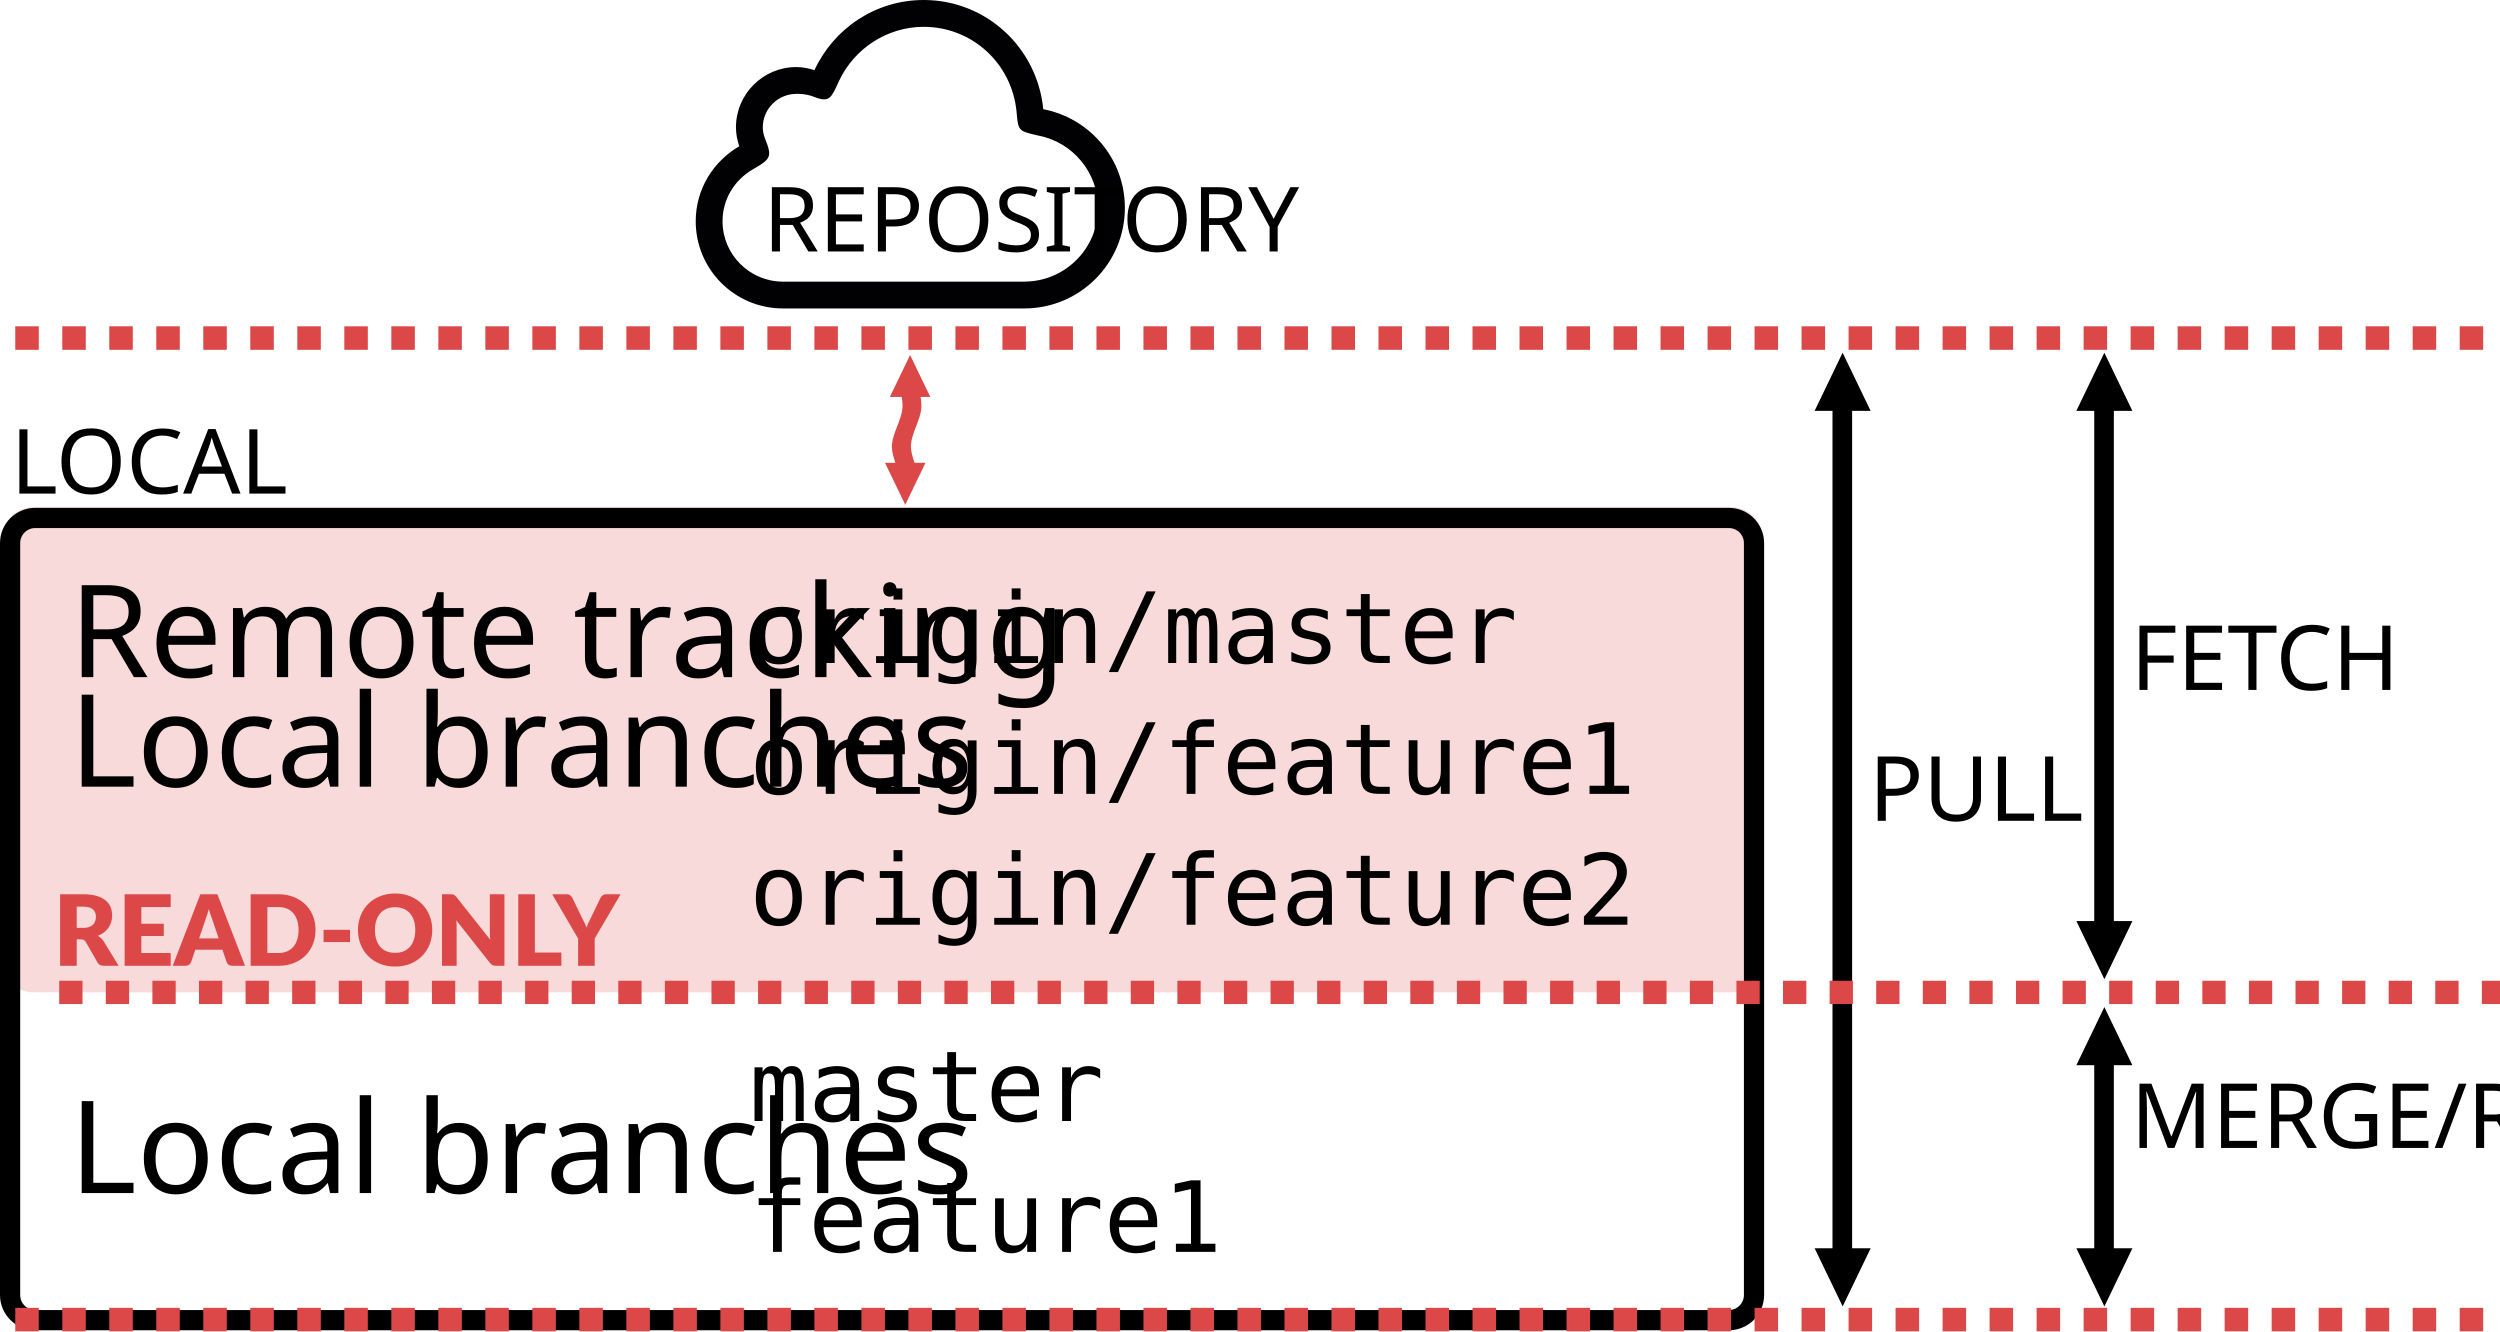
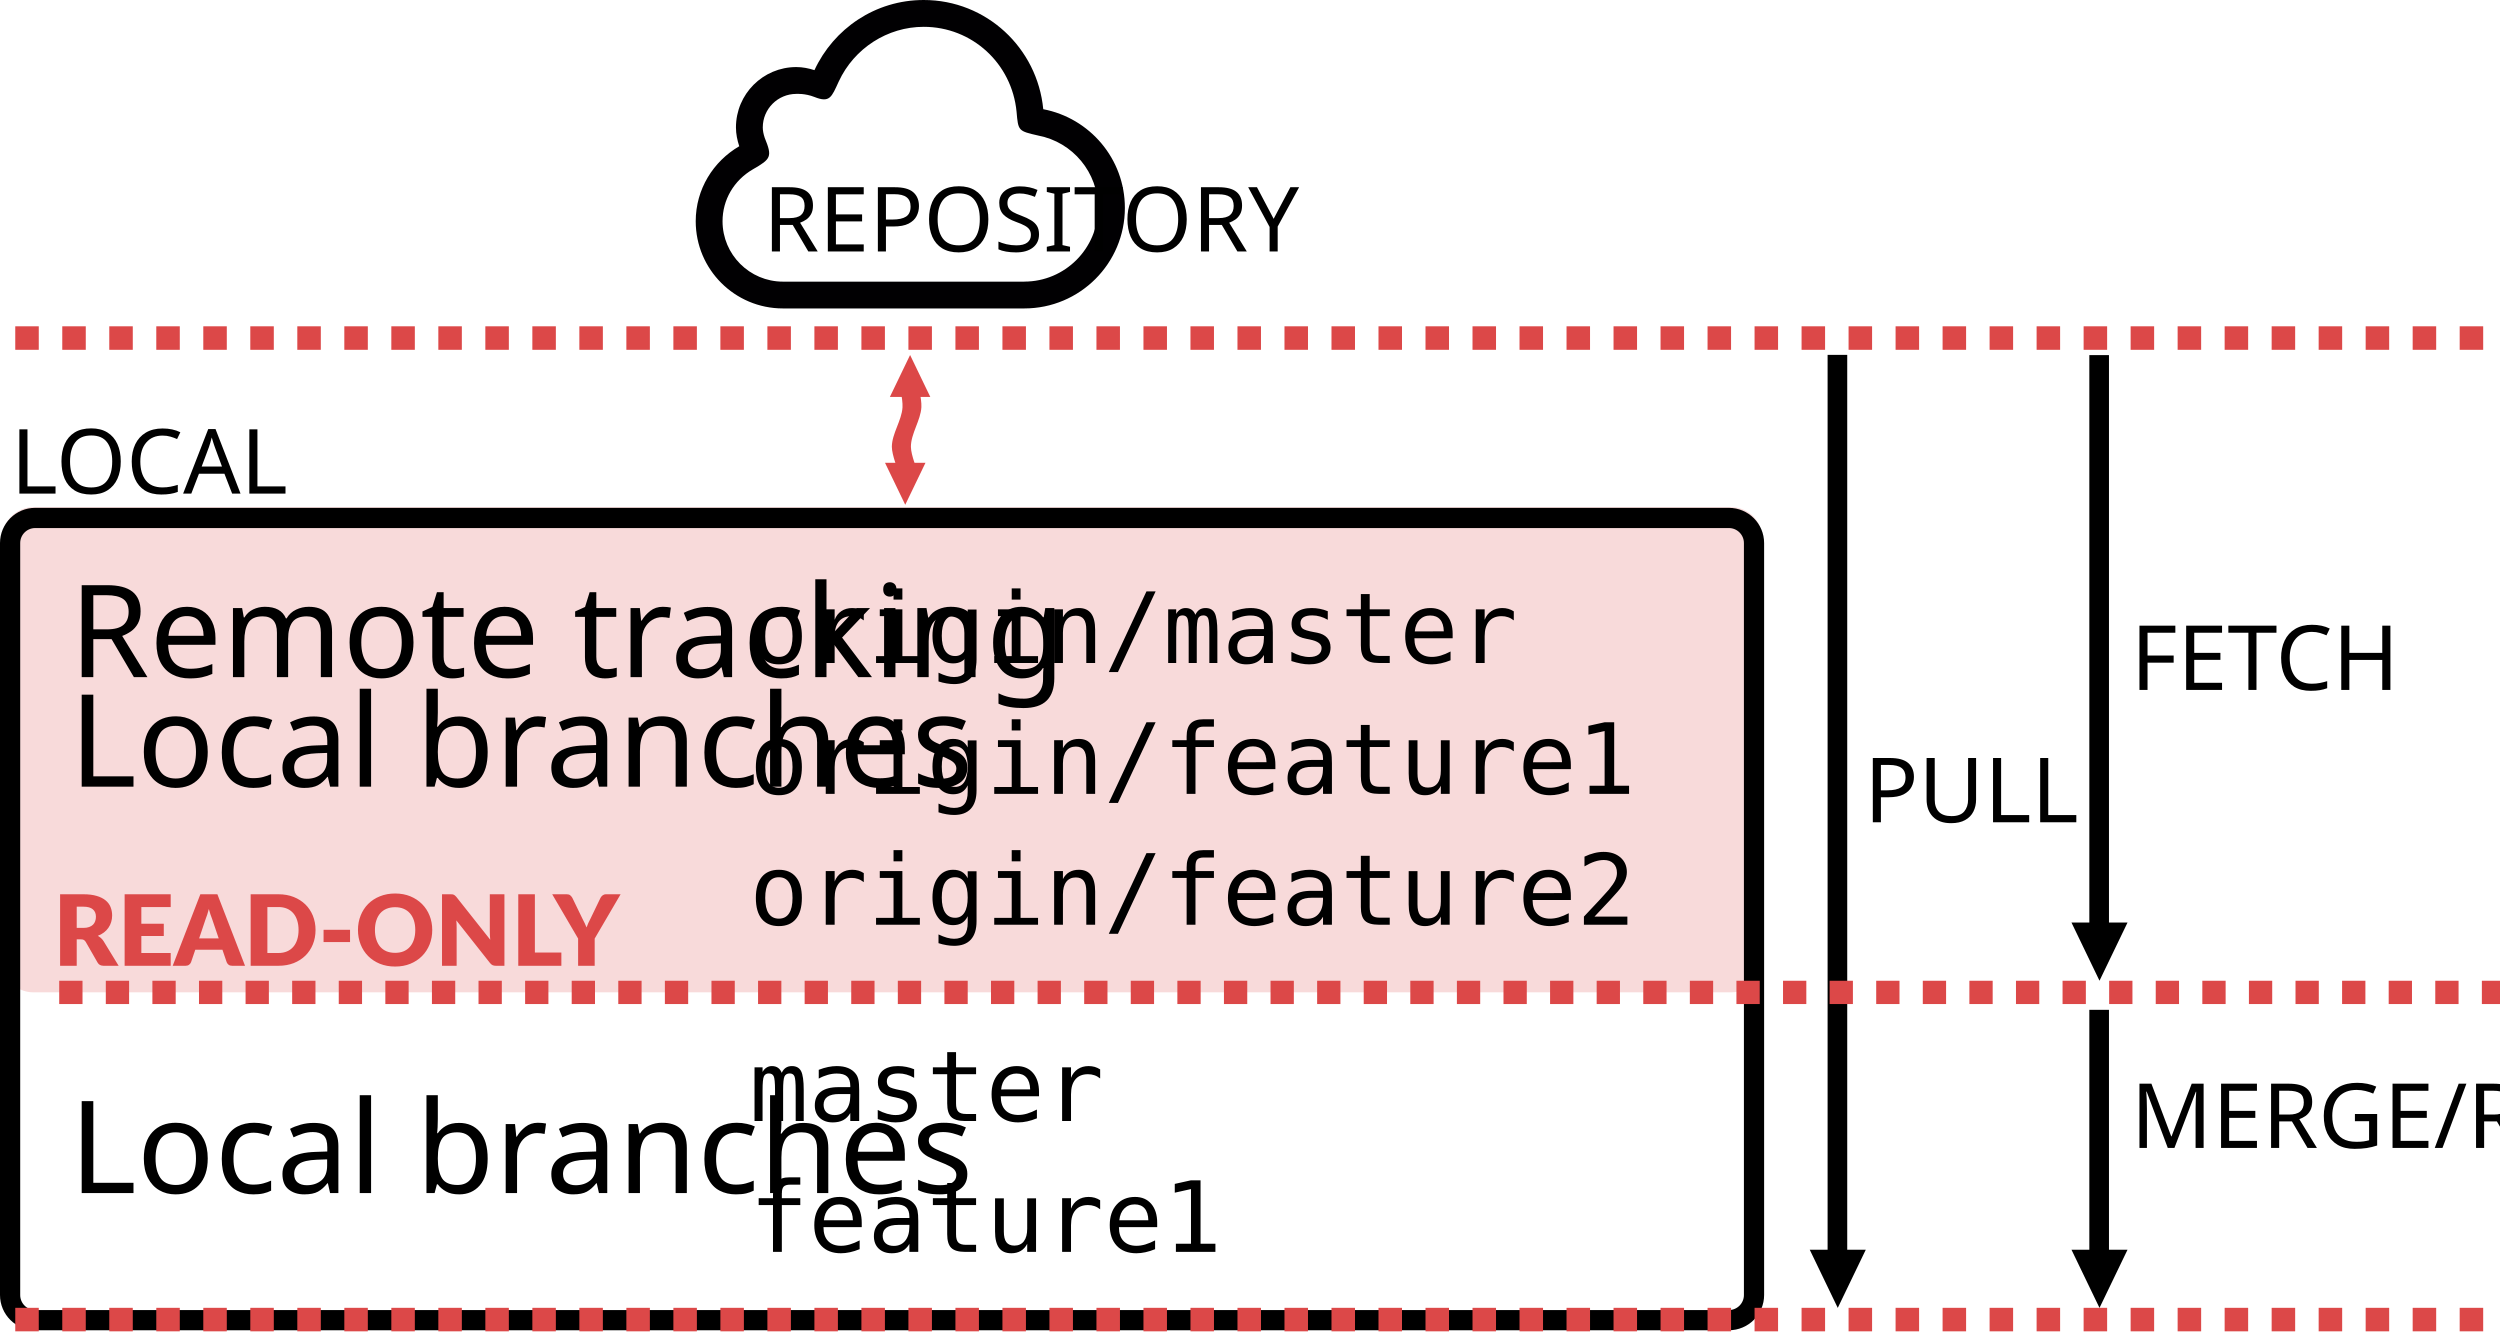
<svg xmlns="http://www.w3.org/2000/svg" width="215.652mm" height="114.841mm" viewBox="0 0 764.123 406.918" id="svg6852" version="1.1">
  <defs id="defs6854" />
  <g id="layer1" transform="translate(1742.061,-677.4746)">
    <rect style="opacity:0.2;fill:#dc4848;fill-opacity:1;stroke:none;stroke-width:5.8;stroke-linejoin:round;stroke-miterlimit:4;stroke-dasharray:none;stroke-dashoffset:0;stroke-opacity:1" id="rect5261" width="537.811" height="148.296" x="-1741.287" y="832.487" ry="9.422" />
    <rect style="fill:none;fill-opacity:1;stroke:#000000;stroke-width:6.174;stroke-linejoin:round;stroke-miterlimit:4;stroke-dasharray:none;stroke-opacity:1" id="rect4435" width="533.026" height="245.188" x="-1738.974" y="835.788" ry="7.678" />
    <g id="g4725" transform="translate(-2356.961,664.4384)">
      <g id="g4516" transform="matrix(4.099283,0,0,4.099283,827.5453,-5.41064)">
        <path d="M 25.913,12.642 C 25.476,8.08 21.677,4.5 16.999,4.5 13.38,4.5 10.282,6.648 8.853,9.73 8.423,9.594 7.975,9.5 7.5,9.5 5.015,9.5 3,11.516 3,14 3,14.494 3.099,14.961 3.246,15.404 1.313,16.531 0,18.599 0,20.998 c 0,3.59 2.91,6.5 6.5,6.5 l 0,0.002 17.999,0 0,-0.002 c 4.143,0 7.5,-3.357 7.5,-7.5 0,-3.657 -2.621,-6.693 -6.086,-7.356 z m -1.414,12.855 0,0.003 -17.999,0 C 4.019,25.497 2,23.479 2,20.998 2,19.398 2.843,17.953 4.254,17.131 5.625,16.344 5.719,16.188 5.144,14.774 5.047,14.483 5,14.23 5,14.001 c 0,-1.379 1.121,-2.5 2.5,-2.5 0,0 0.656,-0.047 1.353,0.23 1.147,0.457 1.272,0.02 1.814,-1.159 1.147,-2.473 3.632,-4.072 6.332,-4.072 3.6,0 6.576,2.723 6.924,6.334 0.123,1.432 0.123,1.432 1.615,1.773 2.586,0.494 4.461,2.762 4.461,5.391 0,3.033 -2.467,5.499 -5.5,5.499 z" style="fill:#010002" id="cloud" />
      </g>
      <text xml:space="preserve" style="font-style:normal;font-variant:normal;font-weight:normal;font-stretch:normal;font-size:40px;line-height:125%;font-family:Photographs;-inkscape-font-specification:Photographs;letter-spacing:0px;word-spacing:0px;fill:#000000;fill-opacity:1;stroke:none;stroke-width:1px;stroke-linecap:butt;stroke-linejoin:miter;stroke-opacity:1" x="848.152" y="89.903" id="text5113">
        <tspan id="tspan5115" x="848.152" y="89.903" style="font-style:normal;font-variant:normal;font-weight:normal;font-stretch:normal;font-size:27.5px;line-height:125%;font-family:Photographs;-inkscape-font-specification:Photographs;fill:#000000;fill-opacity:1">REPOSITORY</tspan>
      </text>
    </g>
    <text id="text5123" y="880.115" x="-1513.03" style="font-style:normal;font-variant:normal;font-weight:normal;font-stretch:normal;font-size:58.636px;line-height:125%;font-family:Photographs;-inkscape-font-specification:Photographs;letter-spacing:0px;word-spacing:0px;fill:#000000;fill-opacity:1;stroke:none;stroke-width:1px;stroke-linecap:butt;stroke-linejoin:miter;stroke-opacity:1" xml:space="preserve">
      <tspan style="font-style:normal;font-variant:normal;font-weight:normal;font-stretch:normal;font-size:30px;line-height:125%;font-family:monospace;-inkscape-font-specification:monospace;fill:#000000;fill-opacity:1" y="880.115" x="-1513.03" id="tspan5125">origin/master</tspan>
    </text>
    <text xml:space="preserve" style="font-style:normal;font-variant:normal;font-weight:normal;font-stretch:normal;font-size:40px;line-height:125%;font-family:Photographs;-inkscape-font-specification:Photographs;letter-spacing:0px;word-spacing:0px;fill:#000000;fill-opacity:1;stroke:none;stroke-width:1px;stroke-linecap:butt;stroke-linejoin:miter;stroke-opacity:1" x="-1738.81" y="828.342" id="text5161">
      <tspan id="tspan5163" x="-1738.81" y="828.342" style="font-style:normal;font-variant:normal;font-weight:normal;font-stretch:normal;font-size:27.5px;line-height:125%;font-family:Photographs;-inkscape-font-specification:Photographs;fill:#000000;fill-opacity:1">LOCAL</tspan>
    </text>
    <path style="fill:#dc4848;fill-opacity:1;stroke:none;stroke-width:0;stroke-linejoin:miter;stroke-miterlimit:4;stroke-dasharray:none;stroke-opacity:0.624" d="m -1467.497,821.459 c 0,0 -1.975,-4.933 -1.97,-7.41 0.01,-4.032 3.012,-8.029 3.256,-12.06 0.16,-2.641 -1.175,-7.916 -1.175,-7.916 l 5.724,0.025 c 0,0 1.364,5.208 1.225,7.816 -0.217,4.064 -3.224,8.095 -3.206,12.16 0.011,2.461 2.007,7.36 2.007,7.36 0,0 -1.924,-0.362 -2.897,-0.36 -0.996,0.003 -2.963,0.385 -2.963,0.385 z" id="path5167" />
    <path style="fill:#dc4848;fill-opacity:1;stroke:none;stroke-width:0;stroke-linejoin:miter;stroke-miterlimit:4;stroke-dasharray:none;stroke-opacity:0.624" d="m -1457.714,798.804 -12.361,0 6.181,-12.828 z" id="path5169" />
    <path id="path5173" d="m -1471.555,818.933 12.361,0 -6.181,12.828 z" style="fill:#dc4848;fill-opacity:1;stroke:none;stroke-width:0;stroke-linejoin:miter;stroke-miterlimit:4;stroke-dasharray:none;stroke-opacity:0.624" />
-     <rect style="fill:#000000;fill-opacity:1;stroke:none;stroke-width:5.8;stroke-linejoin:round;stroke-miterlimit:4;stroke-dasharray:none;stroke-dashoffset:0;stroke-opacity:1" id="rect5175" width="6" height="176.23" x="-1101.961" y="793.312" ry="2.482" />
-     <path id="path5177" d="m -1090.301,803.061 -17.131,0 8.565,-17.778 z" style="fill:#000000;fill-opacity:1;stroke:none;stroke-width:0;stroke-linejoin:miter;stroke-miterlimit:4;stroke-dasharray:none;stroke-opacity:0.624" />
-     <path style="fill:#000000;fill-opacity:1;stroke:none;stroke-width:0;stroke-linejoin:miter;stroke-miterlimit:4;stroke-dasharray:none;stroke-opacity:0.624" d="m -1107.42,959.002 17.131,0 -8.565,17.778 z" id="path5179" />
-     <rect ry="3.874" y="793.489" x="-1181.961" height="275.023" width="6" id="rect5181" style="fill:#000000;fill-opacity:1;stroke:none;stroke-width:5.8;stroke-linejoin:round;stroke-miterlimit:4;stroke-dasharray:none;stroke-dashoffset:0;stroke-opacity:1" />
-     <path style="fill:#000000;fill-opacity:1;stroke:none;stroke-width:0;stroke-linejoin:miter;stroke-miterlimit:4;stroke-dasharray:none;stroke-opacity:0.624" d="m -1170.301,803.061 -17.131,0 8.565,-17.778 z" id="path5183" />
-     <path id="path5185" d="m -1187.42,1059.002 17.131,0 -8.565,17.778 z" style="fill:#000000;fill-opacity:1;stroke:none;stroke-width:0;stroke-linejoin:miter;stroke-miterlimit:4;stroke-dasharray:none;stroke-opacity:0.624" />
-     <rect ry="0.956" y="999.301" x="-1101.961" height="67.905" width="6" id="rect5187" style="fill:#000000;fill-opacity:1;stroke:none;stroke-width:5.8;stroke-linejoin:round;stroke-miterlimit:4;stroke-dasharray:none;stroke-dashoffset:0;stroke-opacity:1" />
-     <path style="fill:#000000;fill-opacity:1;stroke:none;stroke-width:0;stroke-linejoin:miter;stroke-miterlimit:4;stroke-dasharray:none;stroke-opacity:0.624" d="m -1090.301,1003.061 -17.131,0 8.565,-17.777 z" id="path5189" />
-     <path id="path5191" d="m -1107.42,1059.002 17.131,0 -8.565,17.778 z" style="fill:#000000;fill-opacity:1;stroke:none;stroke-width:0;stroke-linejoin:miter;stroke-miterlimit:4;stroke-dasharray:none;stroke-opacity:0.624" />
    <text id="text5195" y="1028.342" x="-1090.81" style="font-style:normal;font-variant:normal;font-weight:normal;font-stretch:normal;font-size:40px;line-height:125%;font-family:Photographs;-inkscape-font-specification:Photographs;letter-spacing:0px;word-spacing:0px;fill:#000000;fill-opacity:1;stroke:none;stroke-width:1px;stroke-linecap:butt;stroke-linejoin:miter;stroke-opacity:1" xml:space="preserve">
      <tspan style="font-style:normal;font-variant:normal;font-weight:normal;font-stretch:normal;font-size:27.5px;line-height:125%;font-family:Photographs;-inkscape-font-specification:Photographs;fill:#000000;fill-opacity:1" y="1028.342" x="-1090.81" id="tspan5197">MERGE/REBASE</tspan>
    </text>
    <text xml:space="preserve" style="font-style:normal;font-variant:normal;font-weight:normal;font-stretch:normal;font-size:40px;line-height:125%;font-family:Photographs;-inkscape-font-specification:Photographs;letter-spacing:0px;word-spacing:0px;fill:#000000;fill-opacity:1;stroke:none;stroke-width:1px;stroke-linecap:butt;stroke-linejoin:miter;stroke-opacity:1" x="-1090.81" y="888.342" id="text5199">
      <tspan id="tspan5201" x="-1090.81" y="888.342" style="font-style:normal;font-variant:normal;font-weight:normal;font-stretch:normal;font-size:27.5px;line-height:125%;font-family:Photographs;-inkscape-font-specification:Photographs;fill:#000000;fill-opacity:1">FETCH</tspan>
-     </text>
-     <text id="text5203" y="928.342" x="-1170.81" style="font-style:normal;font-variant:normal;font-weight:normal;font-stretch:normal;font-size:40px;line-height:125%;font-family:Photographs;-inkscape-font-specification:Photographs;letter-spacing:0px;word-spacing:0px;fill:#000000;fill-opacity:1;stroke:none;stroke-width:1px;stroke-linecap:butt;stroke-linejoin:miter;stroke-opacity:1" xml:space="preserve">
-       <tspan style="font-style:normal;font-variant:normal;font-weight:normal;font-stretch:normal;font-size:27.5px;line-height:125%;font-family:Photographs;-inkscape-font-specification:Photographs;fill:#000000;fill-opacity:1" y="928.342" x="-1170.81" id="tspan5205">PULL</tspan>
    </text>
    <text xml:space="preserve" style="font-style:normal;font-variant:normal;font-weight:normal;font-stretch:normal;font-size:63.005px;line-height:125%;font-family:Photographs;-inkscape-font-specification:Photographs;letter-spacing:0px;word-spacing:0px;fill:#000000;fill-opacity:1;stroke:none;stroke-width:1px;stroke-linecap:butt;stroke-linejoin:miter;stroke-opacity:1" x="-1720.901" y="884.443" id="text6756">
      <tspan x="-1720.901" y="884.443" id="tspan6758">
        <tspan x="-1720.901" y="884.443" style="font-style:normal;font-variant:normal;font-weight:normal;font-stretch:normal;font-size:39.378px;line-height:85%;font-family:Photographs;-inkscape-font-specification:Photographs" id="tspan6760">Remote tracking</tspan>
        <tspan dx="0" x="-1584.462" y="884.443" style="font-style:normal;font-variant:normal;font-weight:normal;font-stretch:normal;font-size:39.378px;line-height:85%;font-family:Photographs;-inkscape-font-specification:Photographs" id="tspan6762" />
      </tspan>
      <tspan x="-1720.901" y="917.915" id="tspan6764">
        <tspan x="-1720.901" y="917.915" style="font-style:normal;font-variant:normal;font-weight:normal;font-stretch:normal;font-size:39.378px;line-height:85%;font-family:Photographs;-inkscape-font-specification:Photographs" id="tspan6766">Local branches</tspan>
      </tspan>
    </text>
    <text xml:space="preserve" style="font-style:normal;font-variant:normal;font-weight:normal;font-stretch:normal;font-size:63.005px;line-height:125%;font-family:Photographs;-inkscape-font-specification:Photographs;letter-spacing:0px;word-spacing:0px;fill:#000000;fill-opacity:1;stroke:none;stroke-width:1px;stroke-linecap:butt;stroke-linejoin:miter;stroke-opacity:1" x="-1720.901" y="1042.147" id="text6744">
      <tspan x="-1720.901" y="1042.147" id="tspan6746">
        <tspan x="-1720.901" y="1042.147" style="font-style:normal;font-variant:normal;font-weight:normal;font-stretch:normal;font-size:39.378px;font-family:Photographs;-inkscape-font-specification:Photographs" id="tspan6748">Local branches</tspan>
      </tspan>
    </text>
    <text xml:space="preserve" style="font-style:normal;font-variant:normal;font-weight:normal;font-stretch:normal;font-size:58.636px;line-height:125%;font-family:Photographs;-inkscape-font-specification:Photographs;letter-spacing:0px;word-spacing:0px;fill:#000000;fill-opacity:1;stroke:none;stroke-width:1px;stroke-linecap:butt;stroke-linejoin:miter;stroke-opacity:1" x="-1513.03" y="920.115" id="text5245">
      <tspan id="tspan5247" x="-1513.03" y="920.115" style="font-style:normal;font-variant:normal;font-weight:normal;font-stretch:normal;font-size:30px;line-height:125%;font-family:monospace;-inkscape-font-specification:monospace;fill:#000000;fill-opacity:1">origin/feature1</tspan>
    </text>
    <text id="text5249" y="960.115" x="-1513.03" style="font-style:normal;font-variant:normal;font-weight:normal;font-stretch:normal;font-size:58.636px;line-height:125%;font-family:Photographs;-inkscape-font-specification:Photographs;letter-spacing:0px;word-spacing:0px;fill:#000000;fill-opacity:1;stroke:none;stroke-width:1px;stroke-linecap:butt;stroke-linejoin:miter;stroke-opacity:1" xml:space="preserve">
      <tspan style="font-style:normal;font-variant:normal;font-weight:normal;font-stretch:normal;font-size:30px;line-height:125%;font-family:monospace;-inkscape-font-specification:monospace;fill:#000000;fill-opacity:1" y="960.115" x="-1513.03" id="tspan5251">origin/feature2</tspan>
    </text>
    <text xml:space="preserve" style="font-style:normal;font-variant:normal;font-weight:normal;font-stretch:normal;font-size:58.636px;line-height:125%;font-family:Photographs;-inkscape-font-specification:Photographs;letter-spacing:0px;word-spacing:0px;fill:#000000;fill-opacity:1;stroke:none;stroke-width:1px;stroke-linecap:butt;stroke-linejoin:miter;stroke-opacity:1" x="-1513.03" y="1020.115" id="text5253">
      <tspan id="tspan5255" x="-1513.03" y="1020.115" style="font-style:normal;font-variant:normal;font-weight:normal;font-stretch:normal;font-size:30px;line-height:125%;font-family:monospace;-inkscape-font-specification:monospace;fill:#000000;fill-opacity:1">master</tspan>
    </text>
    <text id="text5257" y="1060.114" x="-1513.03" style="font-style:normal;font-variant:normal;font-weight:normal;font-stretch:normal;font-size:58.636px;line-height:125%;font-family:Photographs;-inkscape-font-specification:Photographs;letter-spacing:0px;word-spacing:0px;fill:#000000;fill-opacity:1;stroke:none;stroke-width:1px;stroke-linecap:butt;stroke-linejoin:miter;stroke-opacity:1" xml:space="preserve">
      <tspan style="font-style:normal;font-variant:normal;font-weight:normal;font-stretch:normal;font-size:30px;line-height:125%;font-family:monospace;-inkscape-font-specification:monospace;fill:#000000;fill-opacity:1" y="1060.114" x="-1513.03" id="tspan5259">feature1</tspan>
    </text>
    <text xml:space="preserve" style="font-style:normal;font-variant:normal;font-weight:normal;font-stretch:normal;font-size:26.795px;line-height:125%;font-family:Photographs;-inkscape-font-specification:Photographs;letter-spacing:0px;word-spacing:0px;opacity:1;fill:#dc4848;fill-opacity:1;stroke:none;stroke-width:1px;stroke-linecap:butt;stroke-linejoin:miter;stroke-opacity:1" x="-1725.801" y="972.665" id="text6750">
      <tspan x="-1725.801" y="972.665" id="tspan6752">
        <tspan x="-1725.801" y="972.665" style="font-style:normal;font-variant:normal;font-weight:900;font-stretch:normal;font-size:30px;line-height:85%;font-family:Lato;-inkscape-font-specification:'Lato Heavy';fill:#dc4848;fill-opacity:1" id="tspan6754">READ-ONLY</tspan>
      </tspan>
    </text>
+     <rect ry="3" y="785.941" x="-1183.457" height="283.023" width="6" id="rect5181-7" style="fill:#000000;fill-opacity:1;stroke:none;stroke-width:5.8;stroke-linejoin:round;stroke-miterlimit:4;stroke-dasharray:none;stroke-dashoffset:0;stroke-opacity:1" rx="0" />
    <path style="fill:none;fill-rule:evenodd;stroke:#dc4848;stroke-width:7.12;stroke-linecap:butt;stroke-linejoin:miter;stroke-miterlimit:4;stroke-dasharray:7.12, 7.12;stroke-dashoffset:0;stroke-opacity:1" d="m -1723.961,980.801 746.023,0" id="path5155" />
    <path id="path4733" d="m -1737.397,780.801 759.458,0" style="fill:none;fill-rule:evenodd;stroke:#dc4848;stroke-width:7.184;stroke-linecap:butt;stroke-linejoin:miter;stroke-miterlimit:4;stroke-dasharray:7.184, 7.184;stroke-dashoffset:0;stroke-opacity:1" />
    <path style="fill:none;fill-rule:evenodd;stroke:#dc4848;stroke-width:7.184;stroke-linecap:butt;stroke-linejoin:miter;stroke-miterlimit:4;stroke-dasharray:7.184, 7.184;stroke-dashoffset:0;stroke-opacity:1" d="m -1737.397,1080.801 759.458,0" id="path4739" />
+     <rect style="fill:#000000;fill-opacity:1;stroke:none;stroke-width:5.8;stroke-linejoin:round;stroke-miterlimit:4;stroke-dasharray:none;stroke-dashoffset:0;stroke-opacity:1" id="rect5175-0" width="6" height="183.98" x="-1103.457" y="786.014" ry="2.591" rx="0" />
+     <path style="fill:#000000;fill-opacity:1;stroke:none;stroke-width:0;stroke-linejoin:miter;stroke-miterlimit:4;stroke-dasharray:none;stroke-opacity:0.624" d="m -1108.916,959.453 17.131,0 -8.565,17.778 z" id="path5179-6" />
+     <path id="path5185-4" d="m -1188.916,1059.453 17.131,0 -8.565,17.778 z" style="fill:#000000;fill-opacity:1;stroke:none;stroke-width:0;stroke-linejoin:miter;stroke-miterlimit:4;stroke-dasharray:none;stroke-opacity:0.624" />
+     <rect ry="1.148" y="986.128" x="-1103.457" height="81.53" width="6" id="rect5187-0" style="fill:#000000;fill-opacity:1;stroke:none;stroke-width:5.8;stroke-linejoin:round;stroke-miterlimit:4;stroke-dasharray:none;stroke-dashoffset:0;stroke-opacity:1" rx="0" />
+     <path id="path5191-4" d="m -1108.916,1059.453 17.131,0 -8.565,17.778 z" style="fill:#000000;fill-opacity:1;stroke:none;stroke-width:0;stroke-linejoin:miter;stroke-miterlimit:4;stroke-dasharray:none;stroke-opacity:0.624" />
+     <text id="text5203-8" y="928.794" x="-1172.306" style="font-style:normal;font-variant:normal;font-weight:normal;font-stretch:normal;font-size:40px;line-height:125%;font-family:Photographs;-inkscape-font-specification:Photographs;letter-spacing:0px;word-spacing:0px;fill:#000000;fill-opacity:1;stroke:none;stroke-width:1px;stroke-linecap:butt;stroke-linejoin:miter;stroke-opacity:1" xml:space="preserve">
+       <tspan style="font-style:normal;font-variant:normal;font-weight:normal;font-stretch:normal;font-size:27.5px;line-height:125%;font-family:Photographs;-inkscape-font-specification:Photographs;fill:#000000;fill-opacity:1" y="928.794" x="-1172.306" id="tspan5205-2">PULL</tspan>
+     </text>
  </g>
</svg>
